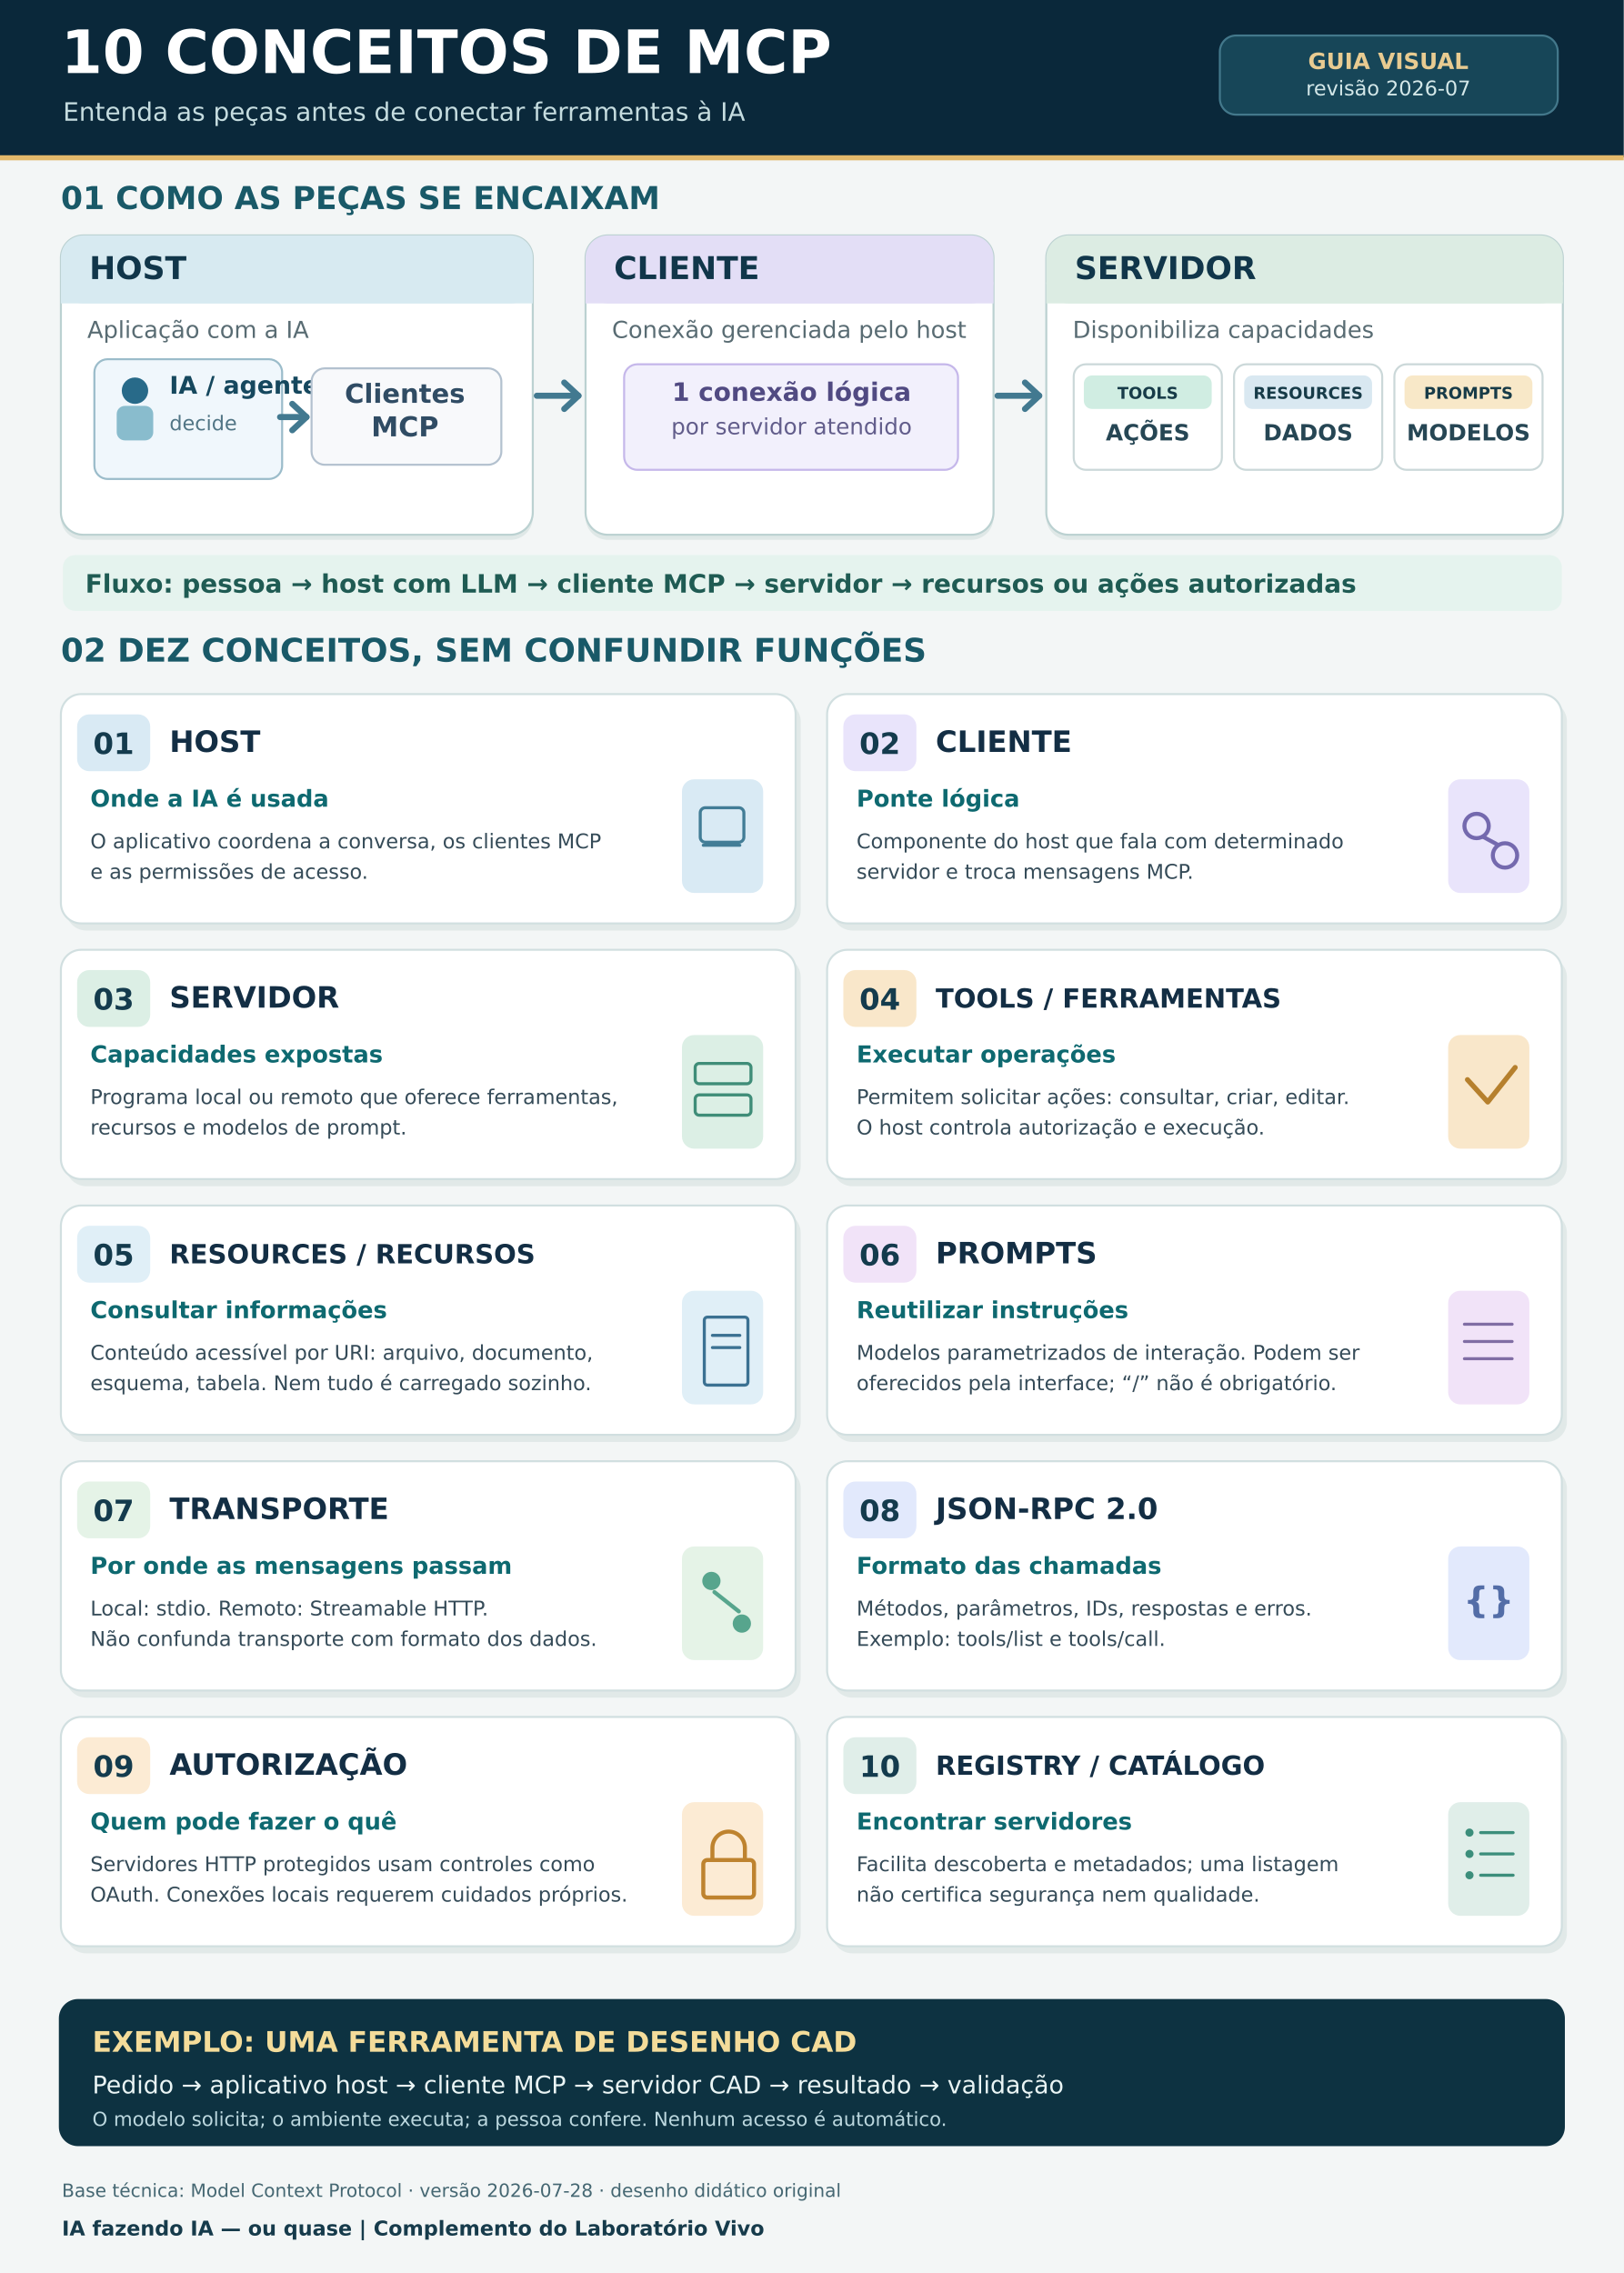
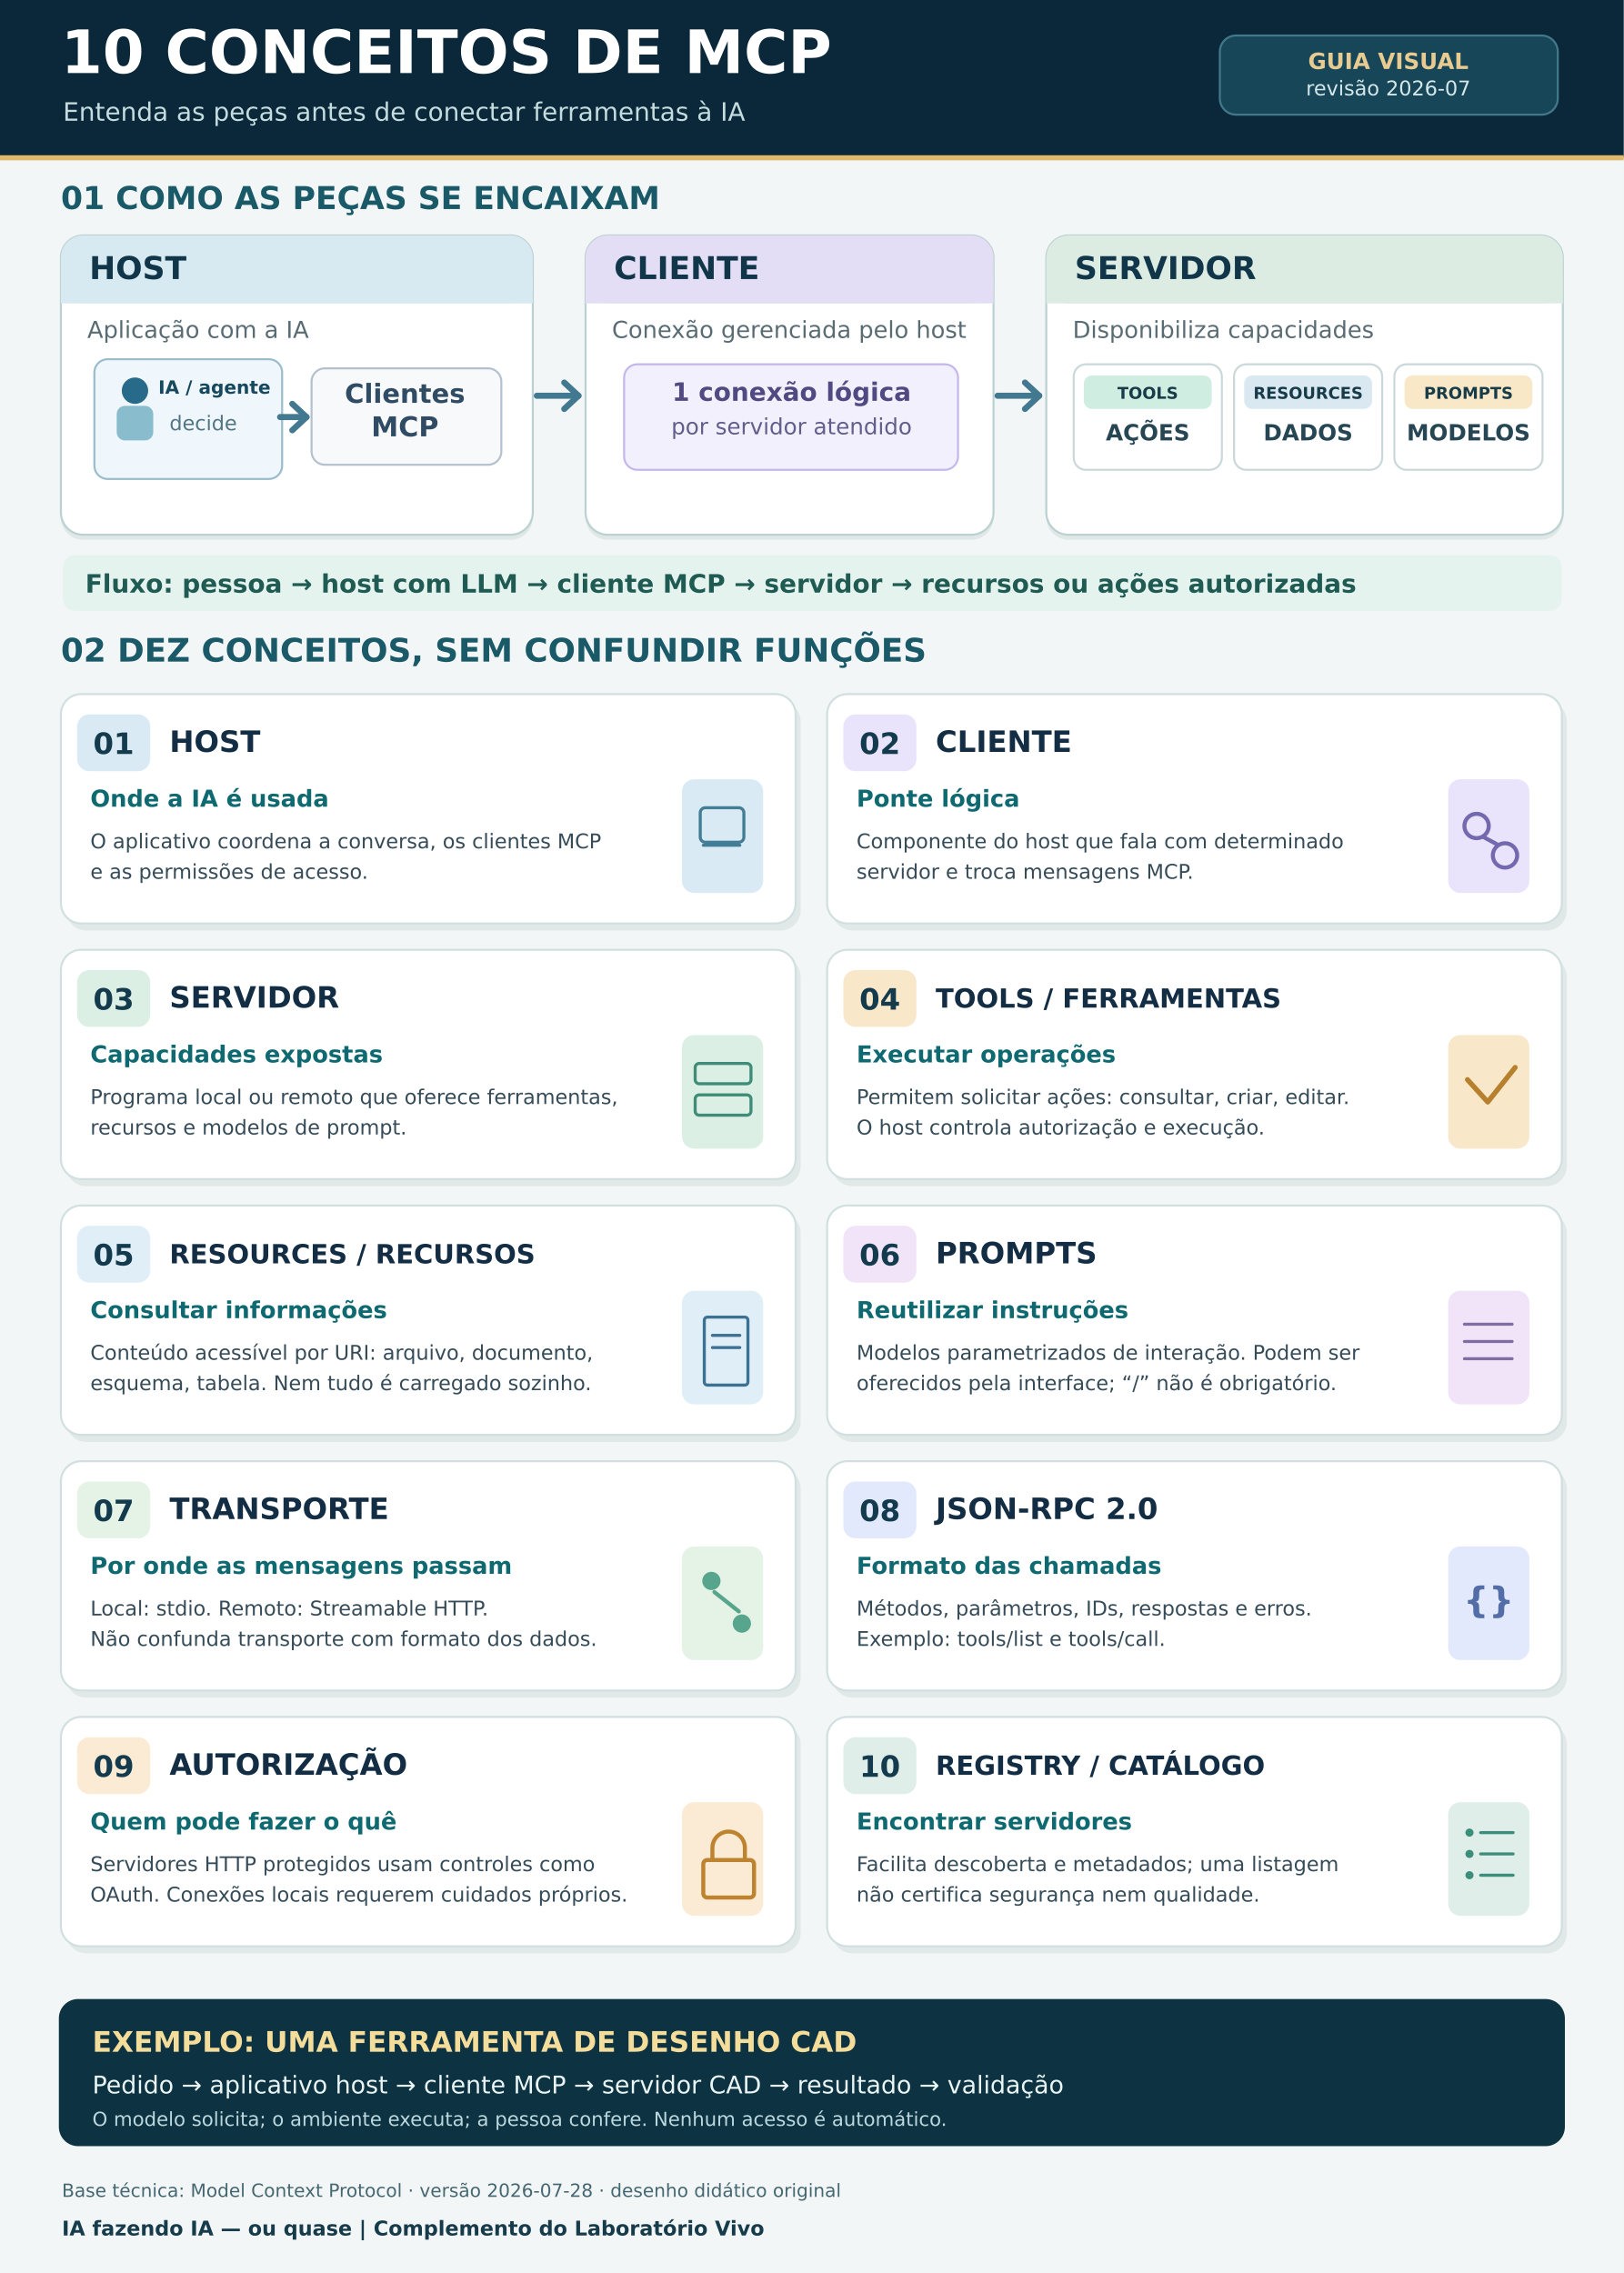
<svg xmlns="http://www.w3.org/2000/svg" viewBox="0 0 1600 2240" width="1600" height="2240" role="img" aria-labelledby="title desc">
  <rect x="0" y="0" width="1600" height="2240" rx="0" fill="#f3f6f6" stroke="none" stroke-width="1" />
  <rect x="0" y="0" width="1600" height="155" rx="0" fill="#0a283a" stroke="none" stroke-width="1" />
  <rect x="0" y="153" width="1600" height="5" rx="0" fill="#e2b96b" stroke="none" stroke-width="1" />
  <text x="60" y="72" font-size="59" fill="#ffffff" font-family="DejaVu Sans" font-weight="800" text-anchor="start">10 CONCEITOS DE MCP</text>
  <text x="62" y="119" font-size="25" fill="#c5dcdf" font-family="DejaVu Sans" font-weight="400" text-anchor="start">Entenda as peças antes de conectar ferramentas à IA</text>
  <rect x="1202" y="35" width="333" height="78" rx="16" fill="#174658" stroke="#43788b" stroke-width="2" />
  <text x="1368" y="68" font-size="22" fill="#e8cb91" font-family="DejaVu Sans" font-weight="800" text-anchor="middle">GUIA VISUAL</text>
  <text x="1368" y="94" font-size="20" fill="#d4e8e9" font-family="DejaVu Sans" font-weight="500" text-anchor="middle">revisão 2026-07</text>
  <text x="60" y="206" font-size="31" fill="#195968" font-family="DejaVu Sans" font-weight="800" text-anchor="start">01  COMO AS PEÇAS SE ENCAIXAM</text>
  <rect x="60" y="237" width="465" height="295" rx="22" fill="#dfe8e7" stroke="none" stroke-width="1" />
  <rect x="60" y="232" width="465" height="295" rx="22" fill="#ffffff" stroke="#bbd1d1" stroke-width="2" />
  <rect x="60" y="232" width="465" height="67" rx="22" fill="#d7eaf1" stroke="none" stroke-width="1" />
  <rect x="60" y="278" width="465" height="21" rx="0" fill="#d7eaf1" stroke="none" stroke-width="1" />
  <text x="88" y="275" font-size="31" fill="#11364a" font-family="DejaVu Sans" font-weight="800" text-anchor="start">HOST</text>
  <text x="86" y="333" font-size="23" fill="#596c73" font-family="DejaVu Sans" font-weight="400" text-anchor="start">Aplicação com a IA</text>
  <rect x="577" y="237" width="402" height="295" rx="22" fill="#dfe8e7" stroke="none" stroke-width="1" />
  <rect x="577" y="232" width="402" height="295" rx="22" fill="#ffffff" stroke="#bbd1d1" stroke-width="2" />
  <rect x="577" y="232" width="402" height="67" rx="22" fill="#e3def6" stroke="none" stroke-width="1" />
  <rect x="577" y="278" width="402" height="21" rx="0" fill="#e3def6" stroke="none" stroke-width="1" />
  <text x="605" y="275" font-size="31" fill="#11364a" font-family="DejaVu Sans" font-weight="800" text-anchor="start">CLIENTE</text>
  <text x="603" y="333" font-size="23" fill="#596c73" font-family="DejaVu Sans" font-weight="400" text-anchor="start">Conexão gerenciada pelo host</text>
  <rect x="1031" y="237" width="509" height="295" rx="22" fill="#dfe8e7" stroke="none" stroke-width="1" />
  <rect x="1031" y="232" width="509" height="295" rx="22" fill="#ffffff" stroke="#bbd1d1" stroke-width="2" />
  <rect x="1031" y="232" width="509" height="67" rx="22" fill="#dcece3" stroke="none" stroke-width="1" />
  <rect x="1031" y="278" width="509" height="21" rx="0" fill="#dcece3" stroke="none" stroke-width="1" />
  <text x="1059" y="275" font-size="31" fill="#11364a" font-family="DejaVu Sans" font-weight="800" text-anchor="start">SERVIDOR</text>
  <text x="1057" y="333" font-size="23" fill="#596c73" font-family="DejaVu Sans" font-weight="400" text-anchor="start">Disponibiliza capacidades</text>
  <rect x="93" y="354" width="185" height="118" rx="13" fill="#f0f7fc" stroke="#9bbcca" stroke-width="2" />
  <circle cx="133" cy="385" r="13" fill="#286a89" stroke="none" stroke-width="1" />
  <rect x="115" y="400" width="36" height="34" rx="8" fill="#89bccd" stroke="none" stroke-width="1" />
-   <text x="167" y="388" font-size="24" fill="#16485e" font-family="DejaVu Sans" font-weight="700" text-anchor="start">IA / agente</text>
+   <text x="156" y="388" font-size="18" fill="#16485e" font-family="DejaVu Sans" font-weight="700" text-anchor="start">IA / agente</text>
  <text x="167" y="424" font-size="20" fill="#517585" font-family="DejaVu Sans" font-weight="400" text-anchor="start">decide</text>
  <rect x="307" y="363" width="187" height="95" rx="13" fill="#f8f9fb" stroke="#b3c1cf" stroke-width="2" />
  <text x="399" y="397" font-size="26" fill="#304c64" font-family="DejaVu Sans" font-weight="700" text-anchor="middle">Clientes</text>
  <text x="399" y="430" font-size="27" fill="#304c64" font-family="DejaVu Sans" font-weight="800" text-anchor="middle">MCP</text>
  <line x1="276" y1="411" x2="302" y2="411" stroke="#427990" stroke-width="6" stroke-linecap="round" />
  <path d="M288,398 L302,411 L288,424" stroke="#427990" stroke-width="6" fill="none" stroke-linejoin="round" stroke-linecap="round" />
  <rect x="615" y="359" width="329" height="104" rx="13" fill="#f2f0fc" stroke="#c5b7ea" stroke-width="2" />
  <text x="780" y="395" font-size="25" fill="#514a82" font-family="DejaVu Sans" font-weight="700" text-anchor="middle">1 conexão lógica</text>
  <text x="780" y="428" font-size="22" fill="#625d8b" font-family="DejaVu Sans" font-weight="400" text-anchor="middle">por servidor atendido</text>
  <rect x="1058" y="359" width="146" height="104" rx="12" fill="#fff" stroke="#cbd8d9" stroke-width="2" />
  <rect x="1068" y="370" width="126" height="33" rx="8" fill="#d0ede2" stroke="none" stroke-width="1" />
  <text x="1131" y="393" font-size="16" fill="#173b48" font-family="DejaVu Sans" font-weight="800" text-anchor="middle">TOOLS</text>
  <text x="1131" y="434" font-size="22" fill="#264654" font-family="DejaVu Sans" font-weight="700" text-anchor="middle">AÇÕES</text>
  <rect x="1216" y="359" width="146" height="104" rx="12" fill="#fff" stroke="#cbd8d9" stroke-width="2" />
  <rect x="1226" y="370" width="126" height="33" rx="8" fill="#d9e8f1" stroke="none" stroke-width="1" />
  <text x="1289" y="393" font-size="16" fill="#173b48" font-family="DejaVu Sans" font-weight="800" text-anchor="middle">RESOURCES</text>
  <text x="1289" y="434" font-size="22" fill="#264654" font-family="DejaVu Sans" font-weight="700" text-anchor="middle">DADOS</text>
  <rect x="1374" y="359" width="146" height="104" rx="12" fill="#fff" stroke="#cbd8d9" stroke-width="2" />
  <rect x="1384" y="370" width="126" height="33" rx="8" fill="#f8e8c8" stroke="none" stroke-width="1" />
  <text x="1447" y="393" font-size="16" fill="#173b48" font-family="DejaVu Sans" font-weight="800" text-anchor="middle">PROMPTS</text>
  <text x="1447" y="434" font-size="22" fill="#264654" font-family="DejaVu Sans" font-weight="700" text-anchor="middle">MODELOS</text>
  <line x1="529" y1="390" x2="570" y2="390" stroke="#427990" stroke-width="6" stroke-linecap="round" />
  <path d="M556,377 L570,390 L556,403" stroke="#427990" stroke-width="6" fill="none" stroke-linejoin="round" stroke-linecap="round" />
  <line x1="983" y1="390" x2="1024" y2="390" stroke="#427990" stroke-width="6" stroke-linecap="round" />
  <path d="M1010,377 L1024,390 L1010,403" stroke="#427990" stroke-width="6" fill="none" stroke-linejoin="round" stroke-linecap="round" />
  <rect x="62" y="547" width="1477" height="55" rx="12" fill="#e5f3ee" stroke="none" stroke-width="1" />
  <text x="84" y="584" font-size="25" fill="#1f5b53" font-family="DejaVu Sans" font-weight="700" text-anchor="start">Fluxo: pessoa → host com LLM → cliente MCP → servidor → recursos ou ações autorizadas</text>
  <text x="60" y="652" font-size="32" fill="#195968" font-family="DejaVu Sans" font-weight="800" text-anchor="start">02  DEZ CONCEITOS, SEM CONFUNDIR FUNÇÕES</text>
  <rect x="65" y="691" width="724" height="226" rx="20" fill="#e1e9e8" stroke="none" stroke-width="1" />
  <rect x="60" y="684" width="724" height="226" rx="20" fill="#ffffff" stroke="#d1dfe0" stroke-width="2" />
  <rect x="76" y="704" width="72" height="56" rx="12" fill="#d9eaf4" stroke="none" stroke-width="1" />
  <text x="112" y="743" font-size="29" fill="#143b4d" font-family="DejaVu Sans" font-weight="800" text-anchor="middle">01</text>
  <text x="167" y="741" font-size="29" fill="#132e44" font-family="DejaVu Sans" font-weight="800" text-anchor="start">HOST</text>
  <text x="89" y="795" font-size="23" fill="#0e6970" font-family="DejaVu Sans" font-weight="800" text-anchor="start">Onde a IA é usada</text>
  <text x="89" y="836" font-size="20" fill="#354b58" font-family="DejaVu Sans" font-weight="400" text-anchor="start">O aplicativo coordena a conversa, os clientes MCP</text>
  <text x="89" y="866" font-size="20" fill="#354b58" font-family="DejaVu Sans" font-weight="400" text-anchor="start">e as permissões de acesso.</text>
  <rect x="672" y="768" width="80" height="112" rx="12" fill="#d9eaf4" stroke="none" stroke-width="1" />
  <rect x="690" y="796" width="43" height="34" rx="5" fill="none" stroke="#427d96" stroke-width="3" />
  <line x1="693" y1="833" x2="729" y2="833" stroke="#427d96" stroke-width="3" stroke-linecap="round" />
  <rect x="820" y="691" width="724" height="226" rx="20" fill="#e1e9e8" stroke="none" stroke-width="1" />
  <rect x="815" y="684" width="724" height="226" rx="20" fill="#ffffff" stroke="#d1dfe0" stroke-width="2" />
  <rect x="831" y="704" width="72" height="56" rx="12" fill="#e9e4fb" stroke="none" stroke-width="1" />
  <text x="867" y="743" font-size="29" fill="#143b4d" font-family="DejaVu Sans" font-weight="800" text-anchor="middle">02</text>
  <text x="922" y="741" font-size="29" fill="#132e44" font-family="DejaVu Sans" font-weight="800" text-anchor="start">CLIENTE</text>
  <text x="844" y="795" font-size="23" fill="#0e6970" font-family="DejaVu Sans" font-weight="800" text-anchor="start">Ponte lógica</text>
  <text x="844" y="836" font-size="20" fill="#354b58" font-family="DejaVu Sans" font-weight="400" text-anchor="start">Componente do host que fala com determinado</text>
  <text x="844" y="866" font-size="20" fill="#354b58" font-family="DejaVu Sans" font-weight="400" text-anchor="start">servidor e troca mensagens MCP.</text>
  <rect x="1427" y="768" width="80" height="112" rx="12" fill="#e9e4fb" stroke="none" stroke-width="1" />
  <circle cx="1455" cy="814" r="12" fill="none" stroke="#7469ae" stroke-width="4" />
  <circle cx="1483" cy="843" r="12" fill="none" stroke="#7469ae" stroke-width="4" />
  <line x1="1462" y1="825" x2="1475" y2="832" stroke="#7469ae" stroke-width="4" stroke-linecap="round" />
  <rect x="65" y="943" width="724" height="226" rx="20" fill="#e1e9e8" stroke="none" stroke-width="1" />
  <rect x="60" y="936" width="724" height="226" rx="20" fill="#ffffff" stroke="#d1dfe0" stroke-width="2" />
  <rect x="76" y="956" width="72" height="56" rx="12" fill="#dcefe5" stroke="none" stroke-width="1" />
  <text x="112" y="995" font-size="29" fill="#143b4d" font-family="DejaVu Sans" font-weight="800" text-anchor="middle">03</text>
  <text x="167" y="993" font-size="29" fill="#132e44" font-family="DejaVu Sans" font-weight="800" text-anchor="start">SERVIDOR</text>
  <text x="89" y="1047" font-size="23" fill="#0e6970" font-family="DejaVu Sans" font-weight="800" text-anchor="start">Capacidades expostas</text>
  <text x="89" y="1088" font-size="20" fill="#354b58" font-family="DejaVu Sans" font-weight="400" text-anchor="start">Programa local ou remoto que oferece ferramentas,</text>
  <text x="89" y="1118" font-size="20" fill="#354b58" font-family="DejaVu Sans" font-weight="400" text-anchor="start">recursos e modelos de prompt.</text>
  <rect x="672" y="1020" width="80" height="112" rx="12" fill="#dcefe5" stroke="none" stroke-width="1" />
  <rect x="685" y="1048" width="55" height="20" rx="4" fill="none" stroke="#3f8d78" stroke-width="3" />
  <rect x="685" y="1079" width="55" height="20" rx="4" fill="none" stroke="#3f8d78" stroke-width="3" />
  <rect x="820" y="943" width="724" height="226" rx="20" fill="#e1e9e8" stroke="none" stroke-width="1" />
  <rect x="815" y="936" width="724" height="226" rx="20" fill="#ffffff" stroke="#d1dfe0" stroke-width="2" />
  <rect x="831" y="956" width="72" height="56" rx="12" fill="#f9e7ca" stroke="none" stroke-width="1" />
  <text x="867" y="995" font-size="29" fill="#143b4d" font-family="DejaVu Sans" font-weight="800" text-anchor="middle">04</text>
  <text x="922" y="993" font-size="26" fill="#132e44" font-family="DejaVu Sans" font-weight="800" text-anchor="start">TOOLS / FERRAMENTAS</text>
  <text x="844" y="1047" font-size="23" fill="#0e6970" font-family="DejaVu Sans" font-weight="800" text-anchor="start">Executar operações</text>
  <text x="844" y="1088" font-size="20" fill="#354b58" font-family="DejaVu Sans" font-weight="400" text-anchor="start">Permitem solicitar ações: consultar, criar, editar.</text>
  <text x="844" y="1118" font-size="20" fill="#354b58" font-family="DejaVu Sans" font-weight="400" text-anchor="start">O host controla autorização e execução.</text>
  <rect x="1427" y="1020" width="80" height="112" rx="12" fill="#f9e7ca" stroke="none" stroke-width="1" />
  <path d="M1446,1064 L1466,1086 L1493,1052" stroke="#b6802d" stroke-width="5" fill="none" stroke-linejoin="round" stroke-linecap="round" />
  <rect x="65" y="1195" width="724" height="226" rx="20" fill="#e1e9e8" stroke="none" stroke-width="1" />
  <rect x="60" y="1188" width="724" height="226" rx="20" fill="#ffffff" stroke="#d1dfe0" stroke-width="2" />
  <rect x="76" y="1208" width="72" height="56" rx="12" fill="#e0eff7" stroke="none" stroke-width="1" />
  <text x="112" y="1247" font-size="29" fill="#143b4d" font-family="DejaVu Sans" font-weight="800" text-anchor="middle">05</text>
  <text x="167" y="1245" font-size="26" fill="#132e44" font-family="DejaVu Sans" font-weight="800" text-anchor="start">RESOURCES / RECURSOS</text>
  <text x="89" y="1299" font-size="23" fill="#0e6970" font-family="DejaVu Sans" font-weight="800" text-anchor="start">Consultar informações</text>
  <text x="89" y="1340" font-size="20" fill="#354b58" font-family="DejaVu Sans" font-weight="400" text-anchor="start">Conteúdo acessível por URI: arquivo, documento,</text>
  <text x="89" y="1370" font-size="20" fill="#354b58" font-family="DejaVu Sans" font-weight="400" text-anchor="start">esquema, tabela. Nem tudo é carregado sozinho.</text>
  <rect x="672" y="1272" width="80" height="112" rx="12" fill="#e0eff7" stroke="none" stroke-width="1" />
  <rect x="694" y="1298" width="43" height="67" rx="3" fill="none" stroke="#3b7192" stroke-width="3" />
  <line x1="702" y1="1316" x2="729" y2="1316" stroke="#3b7192" stroke-width="3" stroke-linecap="round" />
  <line x1="702" y1="1328" x2="729" y2="1328" stroke="#3b7192" stroke-width="3" stroke-linecap="round" />
  <rect x="820" y="1195" width="724" height="226" rx="20" fill="#e1e9e8" stroke="none" stroke-width="1" />
  <rect x="815" y="1188" width="724" height="226" rx="20" fill="#ffffff" stroke="#d1dfe0" stroke-width="2" />
  <rect x="831" y="1208" width="72" height="56" rx="12" fill="#f1e3f8" stroke="none" stroke-width="1" />
  <text x="867" y="1247" font-size="29" fill="#143b4d" font-family="DejaVu Sans" font-weight="800" text-anchor="middle">06</text>
  <text x="922" y="1245" font-size="29" fill="#132e44" font-family="DejaVu Sans" font-weight="800" text-anchor="start">PROMPTS</text>
  <text x="844" y="1299" font-size="23" fill="#0e6970" font-family="DejaVu Sans" font-weight="800" text-anchor="start">Reutilizar instruções</text>
  <text x="844" y="1340" font-size="20" fill="#354b58" font-family="DejaVu Sans" font-weight="400" text-anchor="start">Modelos parametrizados de interação. Podem ser</text>
  <text x="844" y="1370" font-size="20" fill="#354b58" font-family="DejaVu Sans" font-weight="400" text-anchor="start">oferecidos pela interface; “/” não é obrigatório.</text>
  <rect x="1427" y="1272" width="80" height="112" rx="12" fill="#f1e3f8" stroke="none" stroke-width="1" />
  <line x1="1443" y1="1305" x2="1490" y2="1305" stroke="#806da4" stroke-width="3" stroke-linecap="round" />
  <line x1="1443" y1="1322" x2="1490" y2="1322" stroke="#806da4" stroke-width="3" stroke-linecap="round" />
  <line x1="1443" y1="1339" x2="1490" y2="1339" stroke="#806da4" stroke-width="3" stroke-linecap="round" />
  <rect x="65" y="1447" width="724" height="226" rx="20" fill="#e1e9e8" stroke="none" stroke-width="1" />
  <rect x="60" y="1440" width="724" height="226" rx="20" fill="#ffffff" stroke="#d1dfe0" stroke-width="2" />
  <rect x="76" y="1460" width="72" height="56" rx="12" fill="#e5f3e7" stroke="none" stroke-width="1" />
  <text x="112" y="1499" font-size="29" fill="#143b4d" font-family="DejaVu Sans" font-weight="800" text-anchor="middle">07</text>
  <text x="167" y="1497" font-size="29" fill="#132e44" font-family="DejaVu Sans" font-weight="800" text-anchor="start">TRANSPORTE</text>
  <text x="89" y="1551" font-size="23" fill="#0e6970" font-family="DejaVu Sans" font-weight="800" text-anchor="start">Por onde as mensagens passam</text>
  <text x="89" y="1592" font-size="20" fill="#354b58" font-family="DejaVu Sans" font-weight="400" text-anchor="start">Local: stdio. Remoto: Streamable HTTP.</text>
  <text x="89" y="1622" font-size="20" fill="#354b58" font-family="DejaVu Sans" font-weight="400" text-anchor="start">Não confunda transporte com formato dos dados.</text>
  <rect x="672" y="1524" width="80" height="112" rx="12" fill="#e5f3e7" stroke="none" stroke-width="1" />
  <circle cx="701" cy="1558" r="9" fill="#57a58d" stroke="none" stroke-width="1" />
  <circle cx="731" cy="1600" r="9" fill="#57a58d" stroke="none" stroke-width="1" />
  <line x1="704" y1="1569" x2="728" y2="1588" stroke="#57a58d" stroke-width="4" stroke-linecap="round" />
  <rect x="820" y="1447" width="724" height="226" rx="20" fill="#e1e9e8" stroke="none" stroke-width="1" />
  <rect x="815" y="1440" width="724" height="226" rx="20" fill="#ffffff" stroke="#d1dfe0" stroke-width="2" />
  <rect x="831" y="1460" width="72" height="56" rx="12" fill="#e2e9fc" stroke="none" stroke-width="1" />
  <text x="867" y="1499" font-size="29" fill="#143b4d" font-family="DejaVu Sans" font-weight="800" text-anchor="middle">08</text>
  <text x="922" y="1497" font-size="29" fill="#132e44" font-family="DejaVu Sans" font-weight="800" text-anchor="start">JSON-RPC 2.0</text>
  <text x="844" y="1551" font-size="23" fill="#0e6970" font-family="DejaVu Sans" font-weight="800" text-anchor="start">Formato das chamadas</text>
  <text x="844" y="1592" font-size="20" fill="#354b58" font-family="DejaVu Sans" font-weight="400" text-anchor="start">Métodos, parâmetros, IDs, respostas e erros.</text>
  <text x="844" y="1622" font-size="20" fill="#354b58" font-family="DejaVu Sans" font-weight="400" text-anchor="start">Exemplo: tools/list e tools/call.</text>
  <rect x="1427" y="1524" width="80" height="112" rx="12" fill="#e2e9fc" stroke="none" stroke-width="1" />
  <text x="1467" y="1589" font-size="35" fill="#536da7" font-family="DejaVu Sans" font-weight="800" text-anchor="middle">{}</text>
  <rect x="65" y="1699" width="724" height="226" rx="20" fill="#e1e9e8" stroke="none" stroke-width="1" />
  <rect x="60" y="1692" width="724" height="226" rx="20" fill="#ffffff" stroke="#d1dfe0" stroke-width="2" />
  <rect x="76" y="1712" width="72" height="56" rx="12" fill="#fcebd4" stroke="none" stroke-width="1" />
  <text x="112" y="1751" font-size="29" fill="#143b4d" font-family="DejaVu Sans" font-weight="800" text-anchor="middle">09</text>
  <text x="167" y="1749" font-size="29" fill="#132e44" font-family="DejaVu Sans" font-weight="800" text-anchor="start">AUTORIZAÇÃO</text>
  <text x="89" y="1803" font-size="23" fill="#0e6970" font-family="DejaVu Sans" font-weight="800" text-anchor="start">Quem pode fazer o quê</text>
  <text x="89" y="1844" font-size="20" fill="#354b58" font-family="DejaVu Sans" font-weight="400" text-anchor="start">Servidores HTTP protegidos usam controles como</text>
  <text x="89" y="1874" font-size="20" fill="#354b58" font-family="DejaVu Sans" font-weight="400" text-anchor="start">OAuth. Conexões locais requerem cuidados próprios.</text>
  <rect x="672" y="1776" width="80" height="112" rx="12" fill="#fcebd4" stroke="none" stroke-width="1" />
  <rect x="693" y="1833" width="50" height="37" rx="4" fill="none" stroke="#be832f" stroke-width="4" />
  <path d="M702,1833 v-12 a16,16 0 0 1 32,0 v12" stroke="#be832f" stroke-width="4" fill="none" stroke-linejoin="round" stroke-linecap="round" />
  <rect x="820" y="1699" width="724" height="226" rx="20" fill="#e1e9e8" stroke="none" stroke-width="1" />
  <rect x="815" y="1692" width="724" height="226" rx="20" fill="#ffffff" stroke="#d1dfe0" stroke-width="2" />
  <rect x="831" y="1712" width="72" height="56" rx="12" fill="#e0eee9" stroke="none" stroke-width="1" />
  <text x="867" y="1751" font-size="29" fill="#143b4d" font-family="DejaVu Sans" font-weight="800" text-anchor="middle">10</text>
  <text x="922" y="1749" font-size="26" fill="#132e44" font-family="DejaVu Sans" font-weight="800" text-anchor="start">REGISTRY / CATÁLOGO</text>
  <text x="844" y="1803" font-size="23" fill="#0e6970" font-family="DejaVu Sans" font-weight="800" text-anchor="start">Encontrar servidores</text>
  <text x="844" y="1844" font-size="20" fill="#354b58" font-family="DejaVu Sans" font-weight="400" text-anchor="start">Facilita descoberta e metadados; uma listagem</text>
  <text x="844" y="1874" font-size="20" fill="#354b58" font-family="DejaVu Sans" font-weight="400" text-anchor="start">não certifica segurança nem qualidade.</text>
  <rect x="1427" y="1776" width="80" height="112" rx="12" fill="#e0eee9" stroke="none" stroke-width="1" />
  <circle cx="1448" cy="1806" r="4" fill="#3c8e7b" stroke="none" stroke-width="1" />
  <line x1="1459" y1="1806" x2="1491" y2="1806" stroke="#3c8e7b" stroke-width="3" stroke-linecap="round" />
  <circle cx="1448" cy="1827" r="4" fill="#3c8e7b" stroke="none" stroke-width="1" />
  <line x1="1459" y1="1827" x2="1491" y2="1827" stroke="#3c8e7b" stroke-width="3" stroke-linecap="round" />
  <circle cx="1448" cy="1848" r="4" fill="#3c8e7b" stroke="none" stroke-width="1" />
  <line x1="1459" y1="1848" x2="1491" y2="1848" stroke="#3c8e7b" stroke-width="3" stroke-linecap="round" />
  <rect x="58" y="1970" width="1484" height="145" rx="19" fill="#0d3241" stroke="none" stroke-width="1" />
  <text x="91" y="2022" font-size="28" fill="#f4dc9a" font-family="DejaVu Sans" font-weight="800" text-anchor="start">EXEMPLO: UMA FERRAMENTA DE DESENHO CAD</text>
  <text x="91" y="2063" font-size="24" fill="#eaf5f5" font-family="DejaVu Sans" font-weight="400" text-anchor="start">Pedido → aplicativo host → cliente MCP → servidor CAD → resultado → validação</text>
  <text x="91" y="2095" font-size="19" fill="#bcd8df" font-family="DejaVu Sans" font-weight="400" text-anchor="start">O modelo solicita; o ambiente executa; a pessoa confere. Nenhum acesso é automático.</text>
  <text x="61" y="2165" font-size="18" fill="#456772" font-family="DejaVu Sans" font-weight="400" text-anchor="start">Base técnica: Model Context Protocol · versão 2026-07-28 · desenho didático original</text>
  <text x="61" y="2203" font-size="20" fill="#163b4b" font-family="DejaVu Sans" font-weight="700" text-anchor="start">IA fazendo IA — ou quase  |  Complemento do Laboratório Vivo</text>
</svg>
